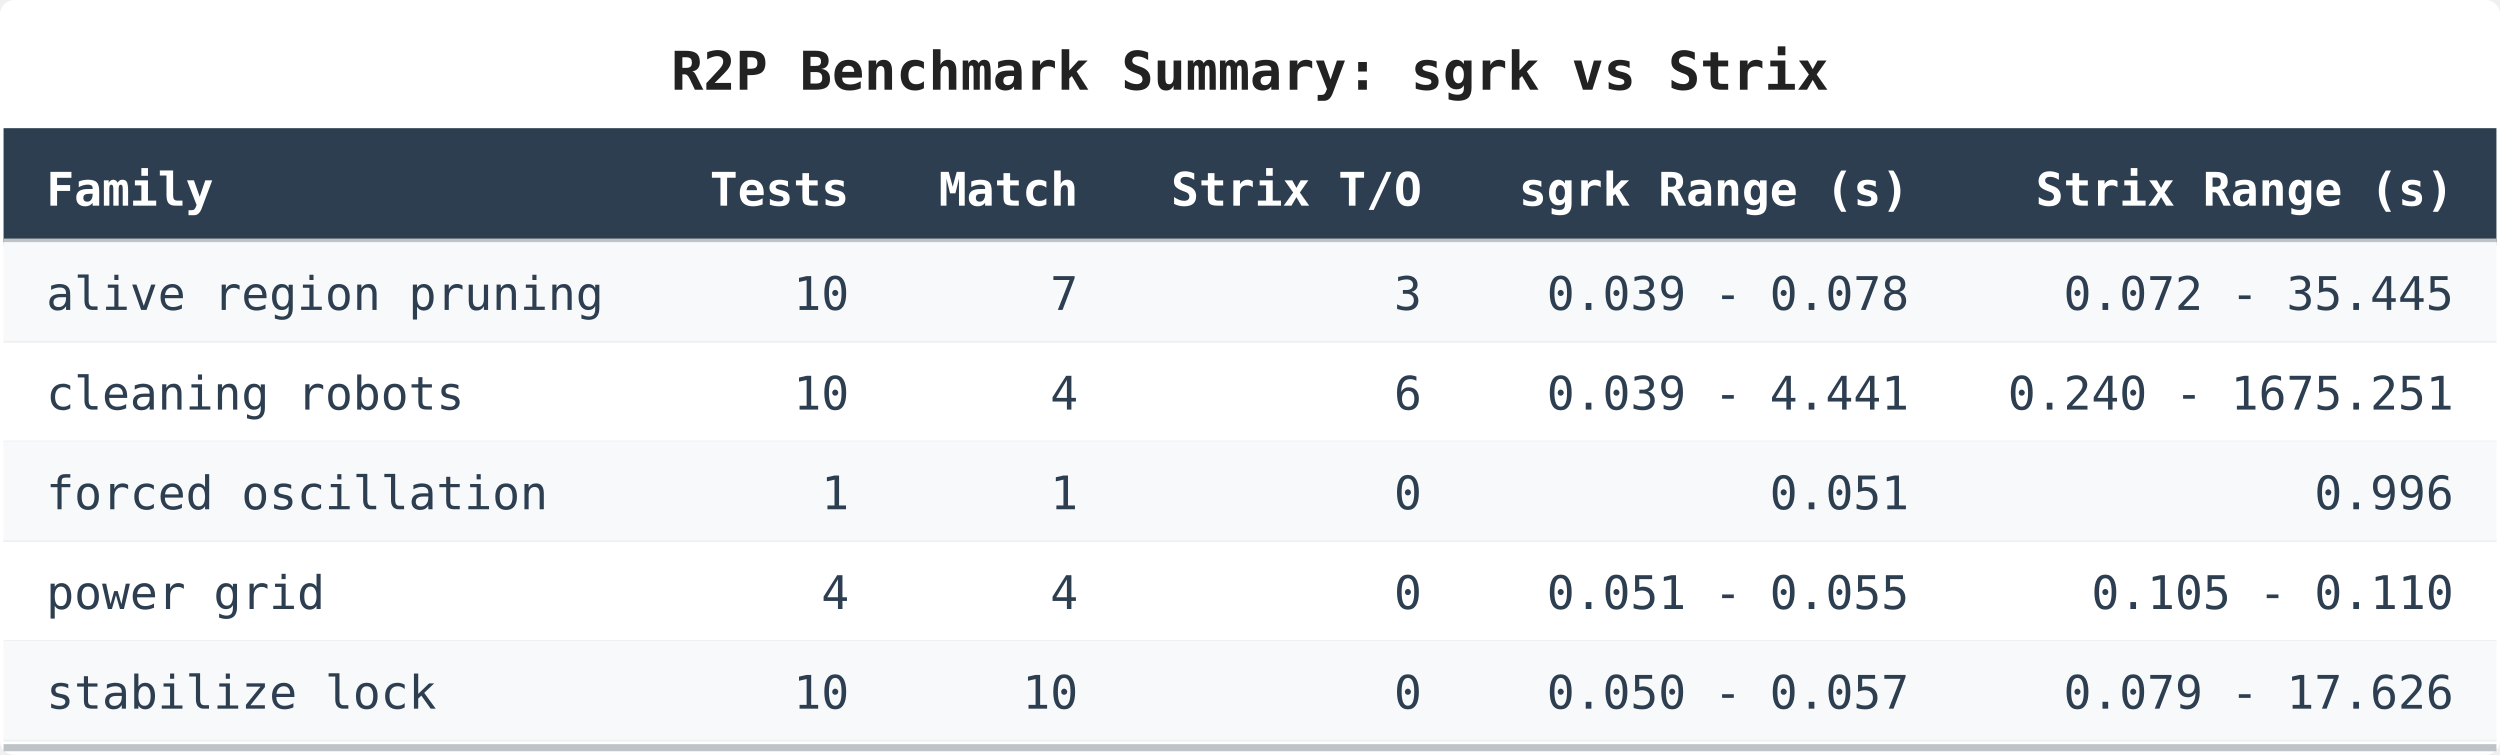
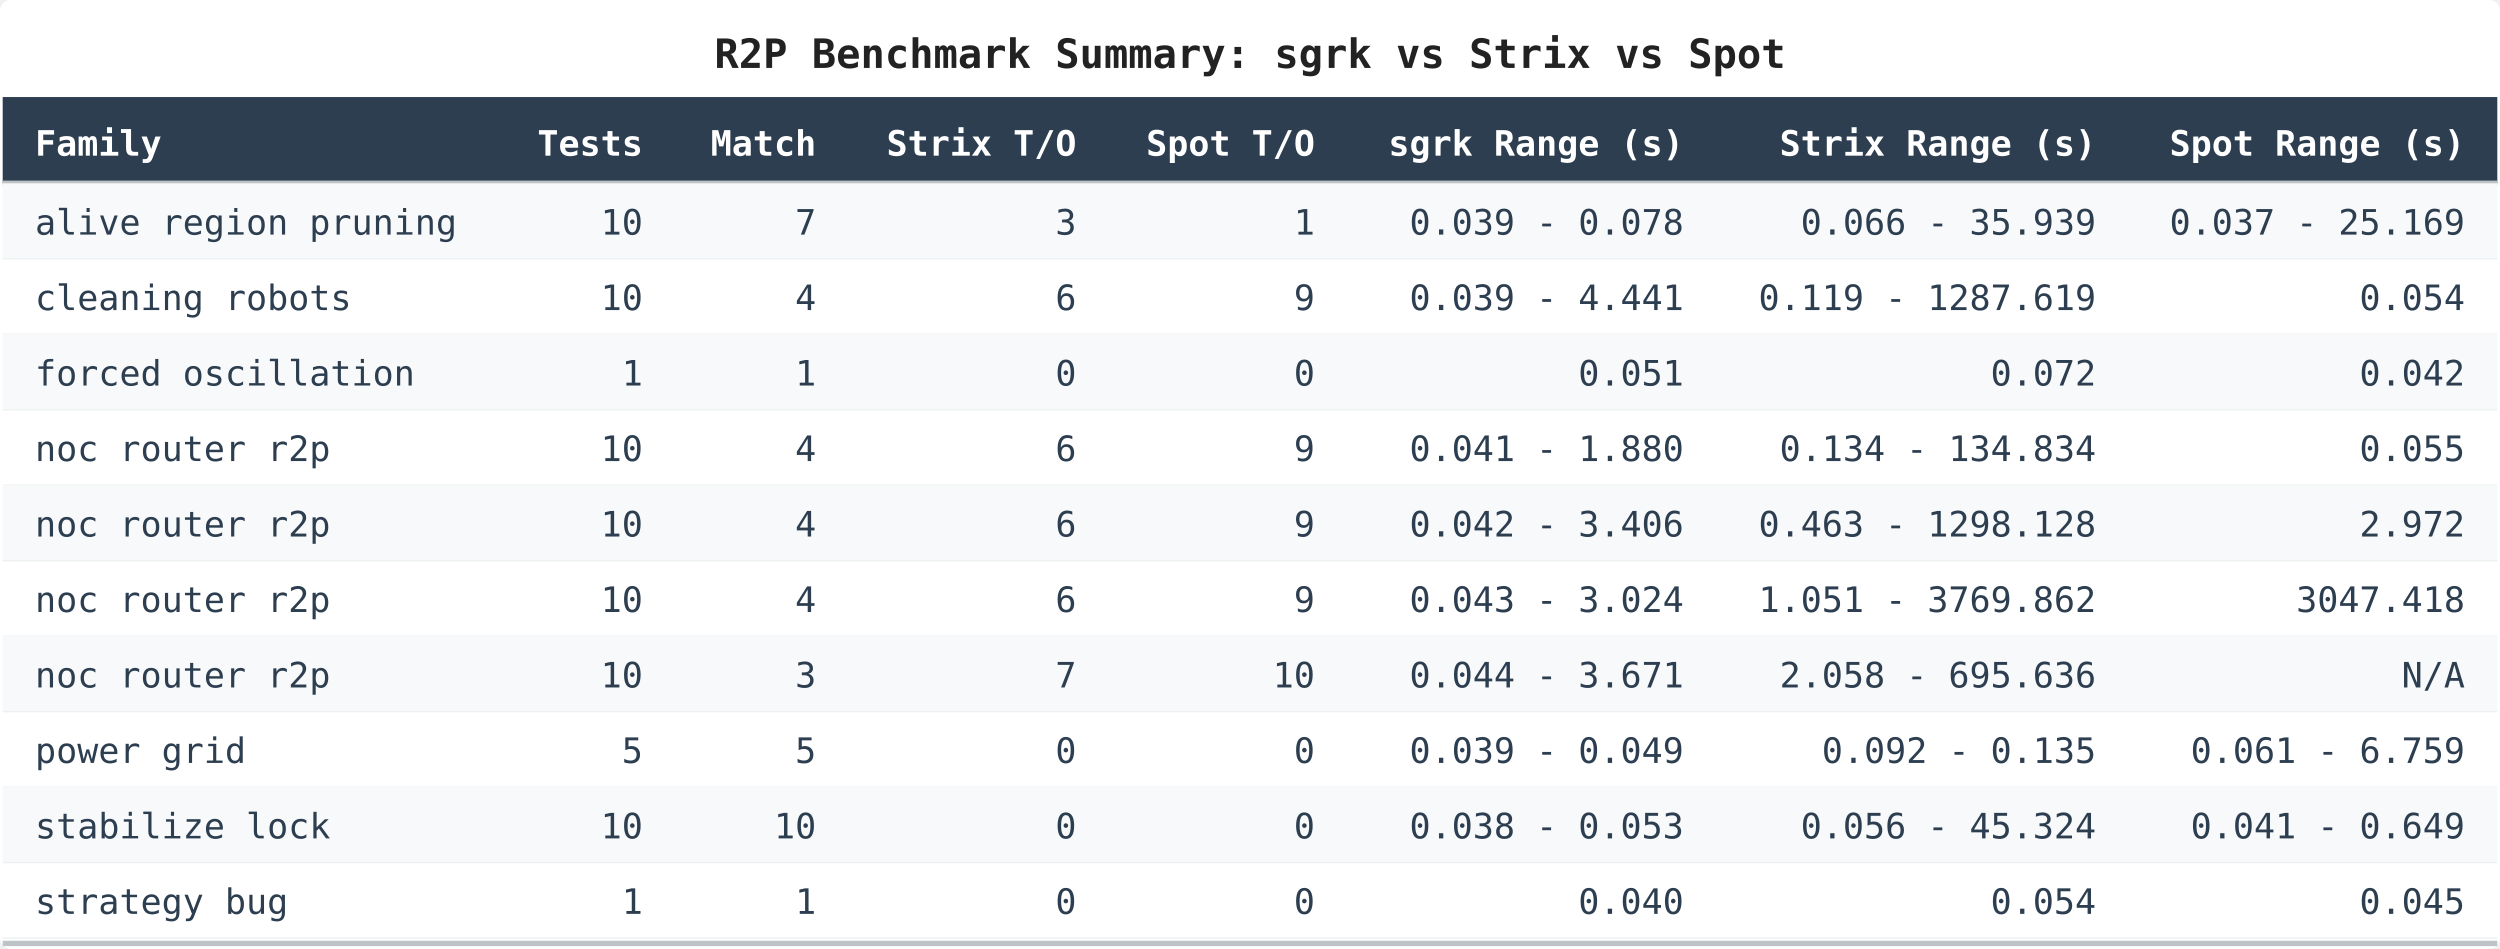
- <svg xmlns="http://www.w3.org/2000/svg" width="702.14" height="212" viewBox="0 0 702.14 212">
-   <rect width="702.14" height="212" fill="white" rx="4" />
-   <text x="351.07" y="25.2" font-family="Menlo, Consolas, monospace" font-size="15" font-weight="bold" text-anchor="middle" fill="#222">R2P Benchmark Summary: sgrk vs Strix</text>
-   <rect x="1" y="36" width="700.14" height="32" fill="#2c3e50" />
+ <svg xmlns="http://www.w3.org/2000/svg" width="927.46" height="352" viewBox="0 0 927.46 352">
+   <rect width="927.46" height="352" fill="white" rx="4" />
+   <text x="463.73" y="25.2" font-family="Menlo, Consolas, monospace" font-size="15" font-weight="bold" text-anchor="middle" fill="#222">R2P Benchmark Summary: sgrk vs Strix vs Spot</text>
+   <rect x="1" y="36" width="925.46" height="32" fill="#2c3e50" />
  <text x="13" y="57.76" font-family="Menlo, Consolas, monospace" font-size="13" font-weight="bold" text-anchor="start" fill="white">Family</text>
  <text x="238.5" y="57.76" font-family="Menlo, Consolas, monospace" font-size="13" font-weight="bold" text-anchor="end" fill="white">Tests</text>
  <text x="302.8" y="57.76" font-family="Menlo, Consolas, monospace" font-size="13" font-weight="bold" text-anchor="end" fill="white">Match</text>
  <text x="399.34" y="57.76" font-family="Menlo, Consolas, monospace" font-size="13" font-weight="bold" text-anchor="end" fill="white">Strix T/O</text>
-   <text x="536.18" y="57.76" font-family="Menlo, Consolas, monospace" font-size="13" font-weight="bold" text-anchor="end" fill="white">sgrk Range (s)</text>
-   <text x="689.14" y="57.76" font-family="Menlo, Consolas, monospace" font-size="13" font-weight="bold" text-anchor="end" fill="white">Strix Range (s)</text>
-   <line x1="1" y1="68" x2="701.14" y2="68" stroke="#bdc3c7" stroke-width="2" />
-   <rect x="1" y="68" width="700.14" height="28" fill="#f8f9fa" />
+   <text x="487.82" y="57.76" font-family="Menlo, Consolas, monospace" font-size="13" font-weight="bold" text-anchor="end" fill="white">Spot T/O</text>
+   <text x="624.66" y="57.76" font-family="Menlo, Consolas, monospace" font-size="13" font-weight="bold" text-anchor="end" fill="white">sgrk Range (s)</text>
+   <text x="777.62" y="57.76" font-family="Menlo, Consolas, monospace" font-size="13" font-weight="bold" text-anchor="end" fill="white">Strix Range (s)</text>
+   <text x="914.46" y="57.76" font-family="Menlo, Consolas, monospace" font-size="13" font-weight="bold" text-anchor="end" fill="white">Spot Range (s)</text>
+   <line x1="1" y1="68" x2="926.46" y2="68" stroke="#bdc3c7" stroke-width="2" />
+   <rect x="1" y="68" width="925.46" height="28" fill="#f8f9fa" />
  <text x="13" y="87.04" font-family="Menlo, Consolas, monospace" font-size="13" text-anchor="start" fill="#2c3e50">alive region pruning</text>
  <text x="238.5" y="87.04" font-family="Menlo, Consolas, monospace" font-size="13" text-anchor="end" fill="#2c3e50">10</text>
  <text x="302.8" y="87.04" font-family="Menlo, Consolas, monospace" font-size="13" text-anchor="end" fill="#2c3e50">7</text>
  <text x="399.34" y="87.04" font-family="Menlo, Consolas, monospace" font-size="13" text-anchor="end" fill="#2c3e50">3</text>
-   <text x="536.18" y="87.04" font-family="Menlo, Consolas, monospace" font-size="13" text-anchor="end" fill="#2c3e50">0.039 - 0.078</text>
-   <text x="689.14" y="87.04" font-family="Menlo, Consolas, monospace" font-size="13" text-anchor="end" fill="#2c3e50">0.072 - 35.445</text>
-   <line x1="1" y1="96" x2="701.14" y2="96" stroke="#ecf0f1" stroke-width="0.5" />
+   <text x="487.82" y="87.04" font-family="Menlo, Consolas, monospace" font-size="13" text-anchor="end" fill="#2c3e50">1</text>
+   <text x="624.66" y="87.04" font-family="Menlo, Consolas, monospace" font-size="13" text-anchor="end" fill="#2c3e50">0.039 - 0.078</text>
+   <text x="777.62" y="87.04" font-family="Menlo, Consolas, monospace" font-size="13" text-anchor="end" fill="#2c3e50">0.066 - 35.939</text>
+   <text x="914.46" y="87.04" font-family="Menlo, Consolas, monospace" font-size="13" text-anchor="end" fill="#2c3e50">0.037 - 25.169</text>
+   <line x1="1" y1="96" x2="926.46" y2="96" stroke="#ecf0f1" stroke-width="0.5" />
  <text x="13" y="115.04" font-family="Menlo, Consolas, monospace" font-size="13" text-anchor="start" fill="#2c3e50">cleaning robots</text>
  <text x="238.5" y="115.04" font-family="Menlo, Consolas, monospace" font-size="13" text-anchor="end" fill="#2c3e50">10</text>
  <text x="302.8" y="115.04" font-family="Menlo, Consolas, monospace" font-size="13" text-anchor="end" fill="#2c3e50">4</text>
  <text x="399.34" y="115.04" font-family="Menlo, Consolas, monospace" font-size="13" text-anchor="end" fill="#2c3e50">6</text>
-   <text x="536.18" y="115.04" font-family="Menlo, Consolas, monospace" font-size="13" text-anchor="end" fill="#2c3e50">0.039 - 4.441</text>
-   <text x="689.14" y="115.04" font-family="Menlo, Consolas, monospace" font-size="13" text-anchor="end" fill="#2c3e50">0.240 - 1675.251</text>
-   <line x1="1" y1="124" x2="701.14" y2="124" stroke="#ecf0f1" stroke-width="0.5" />
-   <rect x="1" y="124" width="700.14" height="28" fill="#f8f9fa" />
+   <text x="487.82" y="115.04" font-family="Menlo, Consolas, monospace" font-size="13" text-anchor="end" fill="#2c3e50">9</text>
+   <text x="624.66" y="115.04" font-family="Menlo, Consolas, monospace" font-size="13" text-anchor="end" fill="#2c3e50">0.039 - 4.441</text>
+   <text x="777.62" y="115.04" font-family="Menlo, Consolas, monospace" font-size="13" text-anchor="end" fill="#2c3e50">0.119 - 1287.619</text>
+   <text x="914.46" y="115.04" font-family="Menlo, Consolas, monospace" font-size="13" text-anchor="end" fill="#2c3e50">0.054</text>
+   <line x1="1" y1="124" x2="926.46" y2="124" stroke="#ecf0f1" stroke-width="0.5" />
+   <rect x="1" y="124" width="925.46" height="28" fill="#f8f9fa" />
  <text x="13" y="143.04" font-family="Menlo, Consolas, monospace" font-size="13" text-anchor="start" fill="#2c3e50">forced oscillation</text>
  <text x="238.5" y="143.04" font-family="Menlo, Consolas, monospace" font-size="13" text-anchor="end" fill="#2c3e50">1</text>
  <text x="302.8" y="143.04" font-family="Menlo, Consolas, monospace" font-size="13" text-anchor="end" fill="#2c3e50">1</text>
  <text x="399.34" y="143.04" font-family="Menlo, Consolas, monospace" font-size="13" text-anchor="end" fill="#2c3e50">0</text>
-   <text x="536.18" y="143.04" font-family="Menlo, Consolas, monospace" font-size="13" text-anchor="end" fill="#2c3e50">0.051</text>
-   <text x="689.14" y="143.04" font-family="Menlo, Consolas, monospace" font-size="13" text-anchor="end" fill="#2c3e50">0.996</text>
-   <line x1="1" y1="152" x2="701.14" y2="152" stroke="#ecf0f1" stroke-width="0.5" />
-   <text x="13" y="171.04" font-family="Menlo, Consolas, monospace" font-size="13" text-anchor="start" fill="#2c3e50">power grid</text>
-   <text x="238.5" y="171.04" font-family="Menlo, Consolas, monospace" font-size="13" text-anchor="end" fill="#2c3e50">4</text>
+   <text x="487.82" y="143.04" font-family="Menlo, Consolas, monospace" font-size="13" text-anchor="end" fill="#2c3e50">0</text>
+   <text x="624.66" y="143.04" font-family="Menlo, Consolas, monospace" font-size="13" text-anchor="end" fill="#2c3e50">0.051</text>
+   <text x="777.62" y="143.04" font-family="Menlo, Consolas, monospace" font-size="13" text-anchor="end" fill="#2c3e50">0.072</text>
+   <text x="914.46" y="143.04" font-family="Menlo, Consolas, monospace" font-size="13" text-anchor="end" fill="#2c3e50">0.042</text>
+   <line x1="1" y1="152" x2="926.46" y2="152" stroke="#ecf0f1" stroke-width="0.5" />
+   <text x="13" y="171.04" font-family="Menlo, Consolas, monospace" font-size="13" text-anchor="start" fill="#2c3e50">noc router r2p</text>
+   <text x="238.5" y="171.04" font-family="Menlo, Consolas, monospace" font-size="13" text-anchor="end" fill="#2c3e50">10</text>
  <text x="302.8" y="171.04" font-family="Menlo, Consolas, monospace" font-size="13" text-anchor="end" fill="#2c3e50">4</text>
-   <text x="399.34" y="171.04" font-family="Menlo, Consolas, monospace" font-size="13" text-anchor="end" fill="#2c3e50">0</text>
-   <text x="536.18" y="171.04" font-family="Menlo, Consolas, monospace" font-size="13" text-anchor="end" fill="#2c3e50">0.051 - 0.055</text>
-   <text x="689.14" y="171.04" font-family="Menlo, Consolas, monospace" font-size="13" text-anchor="end" fill="#2c3e50">0.105 - 0.110</text>
-   <line x1="1" y1="180" x2="701.14" y2="180" stroke="#ecf0f1" stroke-width="0.5" />
-   <rect x="1" y="180" width="700.14" height="28" fill="#f8f9fa" />
-   <text x="13" y="199.04" font-family="Menlo, Consolas, monospace" font-size="13" text-anchor="start" fill="#2c3e50">stabilize lock</text>
+   <text x="399.34" y="171.04" font-family="Menlo, Consolas, monospace" font-size="13" text-anchor="end" fill="#2c3e50">6</text>
+   <text x="487.82" y="171.04" font-family="Menlo, Consolas, monospace" font-size="13" text-anchor="end" fill="#2c3e50">9</text>
+   <text x="624.66" y="171.04" font-family="Menlo, Consolas, monospace" font-size="13" text-anchor="end" fill="#2c3e50">0.041 - 1.880</text>
+   <text x="777.62" y="171.04" font-family="Menlo, Consolas, monospace" font-size="13" text-anchor="end" fill="#2c3e50">0.134 - 134.834</text>
+   <text x="914.46" y="171.04" font-family="Menlo, Consolas, monospace" font-size="13" text-anchor="end" fill="#2c3e50">0.055</text>
+   <line x1="1" y1="180" x2="926.46" y2="180" stroke="#ecf0f1" stroke-width="0.5" />
+   <rect x="1" y="180" width="925.46" height="28" fill="#f8f9fa" />
+   <text x="13" y="199.04" font-family="Menlo, Consolas, monospace" font-size="13" text-anchor="start" fill="#2c3e50">noc router r2p</text>
  <text x="238.5" y="199.04" font-family="Menlo, Consolas, monospace" font-size="13" text-anchor="end" fill="#2c3e50">10</text>
-   <text x="302.8" y="199.04" font-family="Menlo, Consolas, monospace" font-size="13" text-anchor="end" fill="#2c3e50">10</text>
-   <text x="399.34" y="199.04" font-family="Menlo, Consolas, monospace" font-size="13" text-anchor="end" fill="#2c3e50">0</text>
-   <text x="536.18" y="199.04" font-family="Menlo, Consolas, monospace" font-size="13" text-anchor="end" fill="#2c3e50">0.050 - 0.057</text>
-   <text x="689.14" y="199.04" font-family="Menlo, Consolas, monospace" font-size="13" text-anchor="end" fill="#2c3e50">0.079 - 17.626</text>
-   <line x1="1" y1="208" x2="701.14" y2="208" stroke="#ecf0f1" stroke-width="0.5" />
-   <line x1="1" y1="210" x2="701.14" y2="210" stroke="#bdc3c7" stroke-width="2" />
+   <text x="302.8" y="199.04" font-family="Menlo, Consolas, monospace" font-size="13" text-anchor="end" fill="#2c3e50">4</text>
+   <text x="399.34" y="199.04" font-family="Menlo, Consolas, monospace" font-size="13" text-anchor="end" fill="#2c3e50">6</text>
+   <text x="487.82" y="199.04" font-family="Menlo, Consolas, monospace" font-size="13" text-anchor="end" fill="#2c3e50">9</text>
+   <text x="624.66" y="199.04" font-family="Menlo, Consolas, monospace" font-size="13" text-anchor="end" fill="#2c3e50">0.042 - 3.406</text>
+   <text x="777.62" y="199.04" font-family="Menlo, Consolas, monospace" font-size="13" text-anchor="end" fill="#2c3e50">0.463 - 1298.128</text>
+   <text x="914.46" y="199.04" font-family="Menlo, Consolas, monospace" font-size="13" text-anchor="end" fill="#2c3e50">2.972</text>
+   <line x1="1" y1="208" x2="926.46" y2="208" stroke="#ecf0f1" stroke-width="0.5" />
+   <text x="13" y="227.04" font-family="Menlo, Consolas, monospace" font-size="13" text-anchor="start" fill="#2c3e50">noc router r2p</text>
+   <text x="238.5" y="227.04" font-family="Menlo, Consolas, monospace" font-size="13" text-anchor="end" fill="#2c3e50">10</text>
+   <text x="302.8" y="227.04" font-family="Menlo, Consolas, monospace" font-size="13" text-anchor="end" fill="#2c3e50">4</text>
+   <text x="399.34" y="227.04" font-family="Menlo, Consolas, monospace" font-size="13" text-anchor="end" fill="#2c3e50">6</text>
+   <text x="487.82" y="227.04" font-family="Menlo, Consolas, monospace" font-size="13" text-anchor="end" fill="#2c3e50">9</text>
+   <text x="624.66" y="227.04" font-family="Menlo, Consolas, monospace" font-size="13" text-anchor="end" fill="#2c3e50">0.043 - 3.024</text>
+   <text x="777.62" y="227.04" font-family="Menlo, Consolas, monospace" font-size="13" text-anchor="end" fill="#2c3e50">1.051 - 3769.862</text>
+   <text x="914.46" y="227.04" font-family="Menlo, Consolas, monospace" font-size="13" text-anchor="end" fill="#2c3e50">3047.418</text>
+   <line x1="1" y1="236" x2="926.46" y2="236" stroke="#ecf0f1" stroke-width="0.5" />
+   <rect x="1" y="236" width="925.46" height="28" fill="#f8f9fa" />
+   <text x="13" y="255.04" font-family="Menlo, Consolas, monospace" font-size="13" text-anchor="start" fill="#2c3e50">noc router r2p</text>
+   <text x="238.5" y="255.04" font-family="Menlo, Consolas, monospace" font-size="13" text-anchor="end" fill="#2c3e50">10</text>
+   <text x="302.8" y="255.04" font-family="Menlo, Consolas, monospace" font-size="13" text-anchor="end" fill="#2c3e50">3</text>
+   <text x="399.34" y="255.04" font-family="Menlo, Consolas, monospace" font-size="13" text-anchor="end" fill="#2c3e50">7</text>
+   <text x="487.82" y="255.04" font-family="Menlo, Consolas, monospace" font-size="13" text-anchor="end" fill="#2c3e50">10</text>
+   <text x="624.66" y="255.04" font-family="Menlo, Consolas, monospace" font-size="13" text-anchor="end" fill="#2c3e50">0.044 - 3.671</text>
+   <text x="777.62" y="255.04" font-family="Menlo, Consolas, monospace" font-size="13" text-anchor="end" fill="#2c3e50">2.058 - 695.636</text>
+   <text x="914.46" y="255.04" font-family="Menlo, Consolas, monospace" font-size="13" text-anchor="end" fill="#2c3e50">N/A</text>
+   <line x1="1" y1="264" x2="926.46" y2="264" stroke="#ecf0f1" stroke-width="0.5" />
+   <text x="13" y="283.04" font-family="Menlo, Consolas, monospace" font-size="13" text-anchor="start" fill="#2c3e50">power grid</text>
+   <text x="238.5" y="283.04" font-family="Menlo, Consolas, monospace" font-size="13" text-anchor="end" fill="#2c3e50">5</text>
+   <text x="302.8" y="283.04" font-family="Menlo, Consolas, monospace" font-size="13" text-anchor="end" fill="#2c3e50">5</text>
+   <text x="399.34" y="283.04" font-family="Menlo, Consolas, monospace" font-size="13" text-anchor="end" fill="#2c3e50">0</text>
+   <text x="487.82" y="283.04" font-family="Menlo, Consolas, monospace" font-size="13" text-anchor="end" fill="#2c3e50">0</text>
+   <text x="624.66" y="283.04" font-family="Menlo, Consolas, monospace" font-size="13" text-anchor="end" fill="#2c3e50">0.039 - 0.049</text>
+   <text x="777.62" y="283.04" font-family="Menlo, Consolas, monospace" font-size="13" text-anchor="end" fill="#2c3e50">0.092 - 0.135</text>
+   <text x="914.46" y="283.04" font-family="Menlo, Consolas, monospace" font-size="13" text-anchor="end" fill="#2c3e50">0.061 - 6.759</text>
+   <line x1="1" y1="292" x2="926.46" y2="292" stroke="#ecf0f1" stroke-width="0.5" />
+   <rect x="1" y="292" width="925.46" height="28" fill="#f8f9fa" />
+   <text x="13" y="311.04" font-family="Menlo, Consolas, monospace" font-size="13" text-anchor="start" fill="#2c3e50">stabilize lock</text>
+   <text x="238.5" y="311.04" font-family="Menlo, Consolas, monospace" font-size="13" text-anchor="end" fill="#2c3e50">10</text>
+   <text x="302.8" y="311.04" font-family="Menlo, Consolas, monospace" font-size="13" text-anchor="end" fill="#2c3e50">10</text>
+   <text x="399.34" y="311.04" font-family="Menlo, Consolas, monospace" font-size="13" text-anchor="end" fill="#2c3e50">0</text>
+   <text x="487.82" y="311.04" font-family="Menlo, Consolas, monospace" font-size="13" text-anchor="end" fill="#2c3e50">0</text>
+   <text x="624.66" y="311.04" font-family="Menlo, Consolas, monospace" font-size="13" text-anchor="end" fill="#2c3e50">0.038 - 0.053</text>
+   <text x="777.62" y="311.04" font-family="Menlo, Consolas, monospace" font-size="13" text-anchor="end" fill="#2c3e50">0.056 - 45.324</text>
+   <text x="914.46" y="311.04" font-family="Menlo, Consolas, monospace" font-size="13" text-anchor="end" fill="#2c3e50">0.041 - 0.649</text>
+   <line x1="1" y1="320" x2="926.46" y2="320" stroke="#ecf0f1" stroke-width="0.5" />
+   <text x="13" y="339.04" font-family="Menlo, Consolas, monospace" font-size="13" text-anchor="start" fill="#2c3e50">strategy bug</text>
+   <text x="238.5" y="339.04" font-family="Menlo, Consolas, monospace" font-size="13" text-anchor="end" fill="#2c3e50">1</text>
+   <text x="302.8" y="339.04" font-family="Menlo, Consolas, monospace" font-size="13" text-anchor="end" fill="#2c3e50">1</text>
+   <text x="399.34" y="339.04" font-family="Menlo, Consolas, monospace" font-size="13" text-anchor="end" fill="#2c3e50">0</text>
+   <text x="487.82" y="339.04" font-family="Menlo, Consolas, monospace" font-size="13" text-anchor="end" fill="#2c3e50">0</text>
+   <text x="624.66" y="339.04" font-family="Menlo, Consolas, monospace" font-size="13" text-anchor="end" fill="#2c3e50">0.040</text>
+   <text x="777.62" y="339.04" font-family="Menlo, Consolas, monospace" font-size="13" text-anchor="end" fill="#2c3e50">0.054</text>
+   <text x="914.46" y="339.04" font-family="Menlo, Consolas, monospace" font-size="13" text-anchor="end" fill="#2c3e50">0.045</text>
+   <line x1="1" y1="348" x2="926.46" y2="348" stroke="#ecf0f1" stroke-width="0.5" />
+   <line x1="1" y1="350" x2="926.46" y2="350" stroke="#bdc3c7" stroke-width="2" />
</svg>
